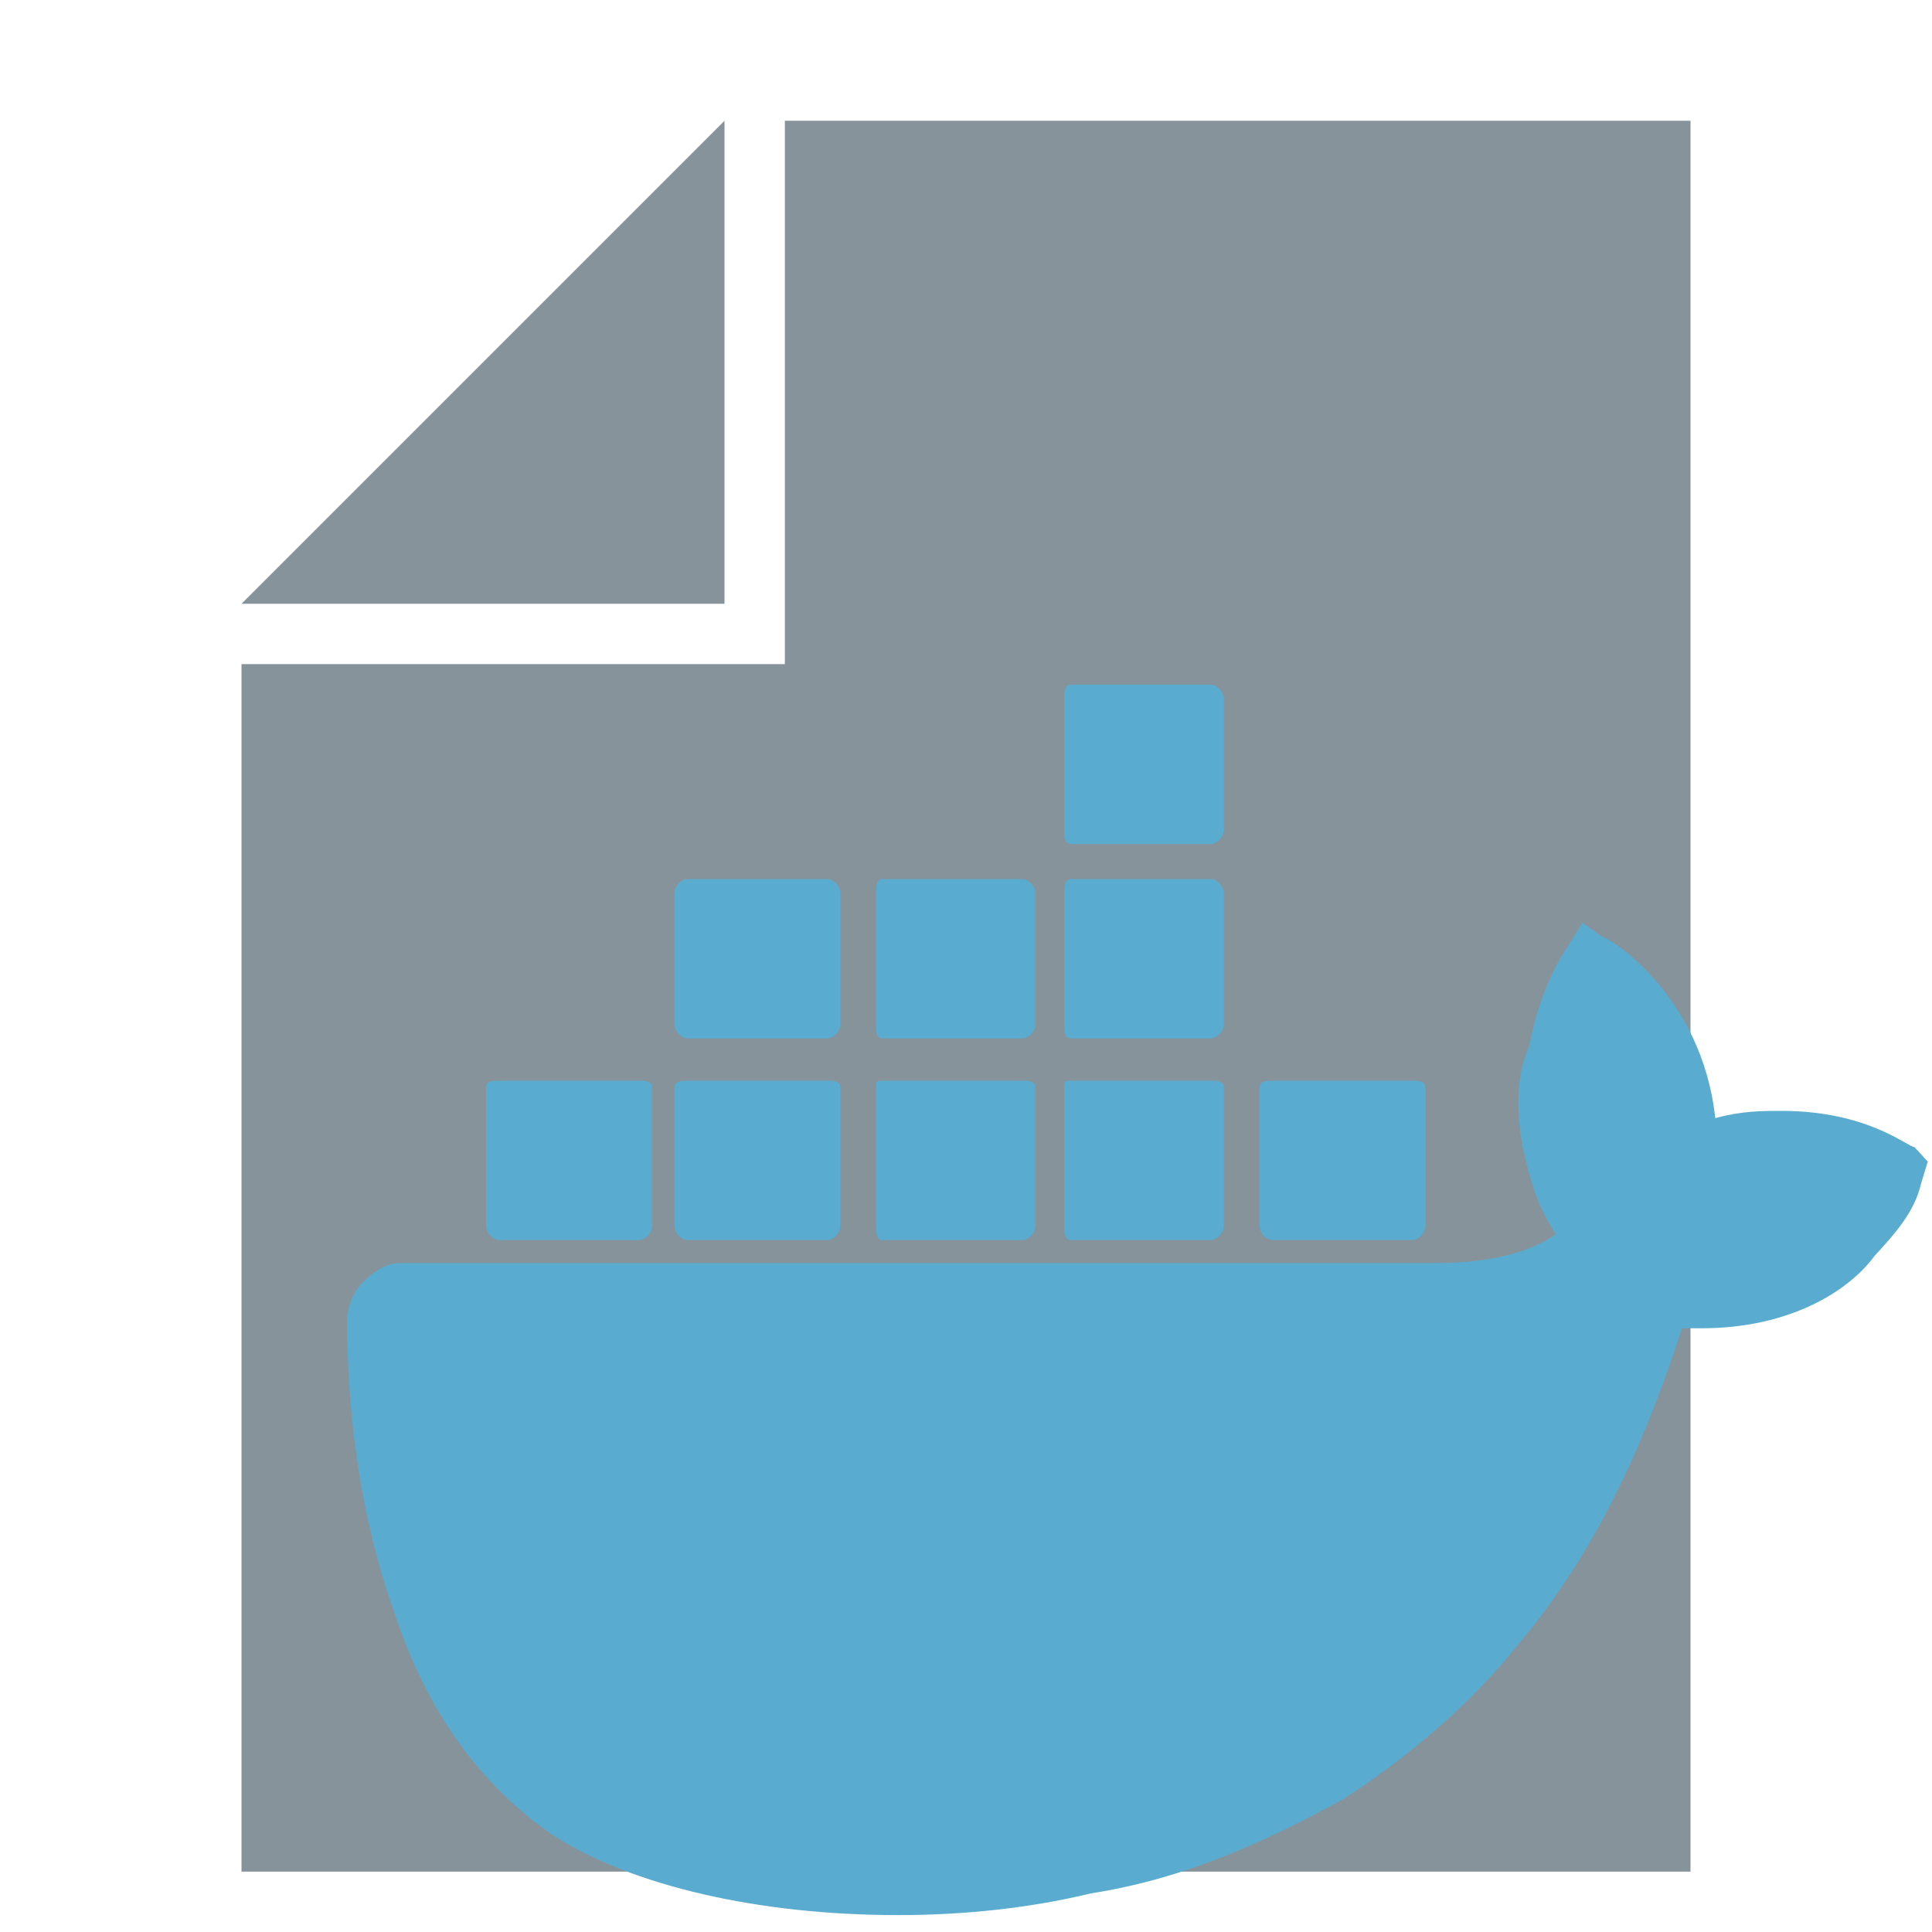
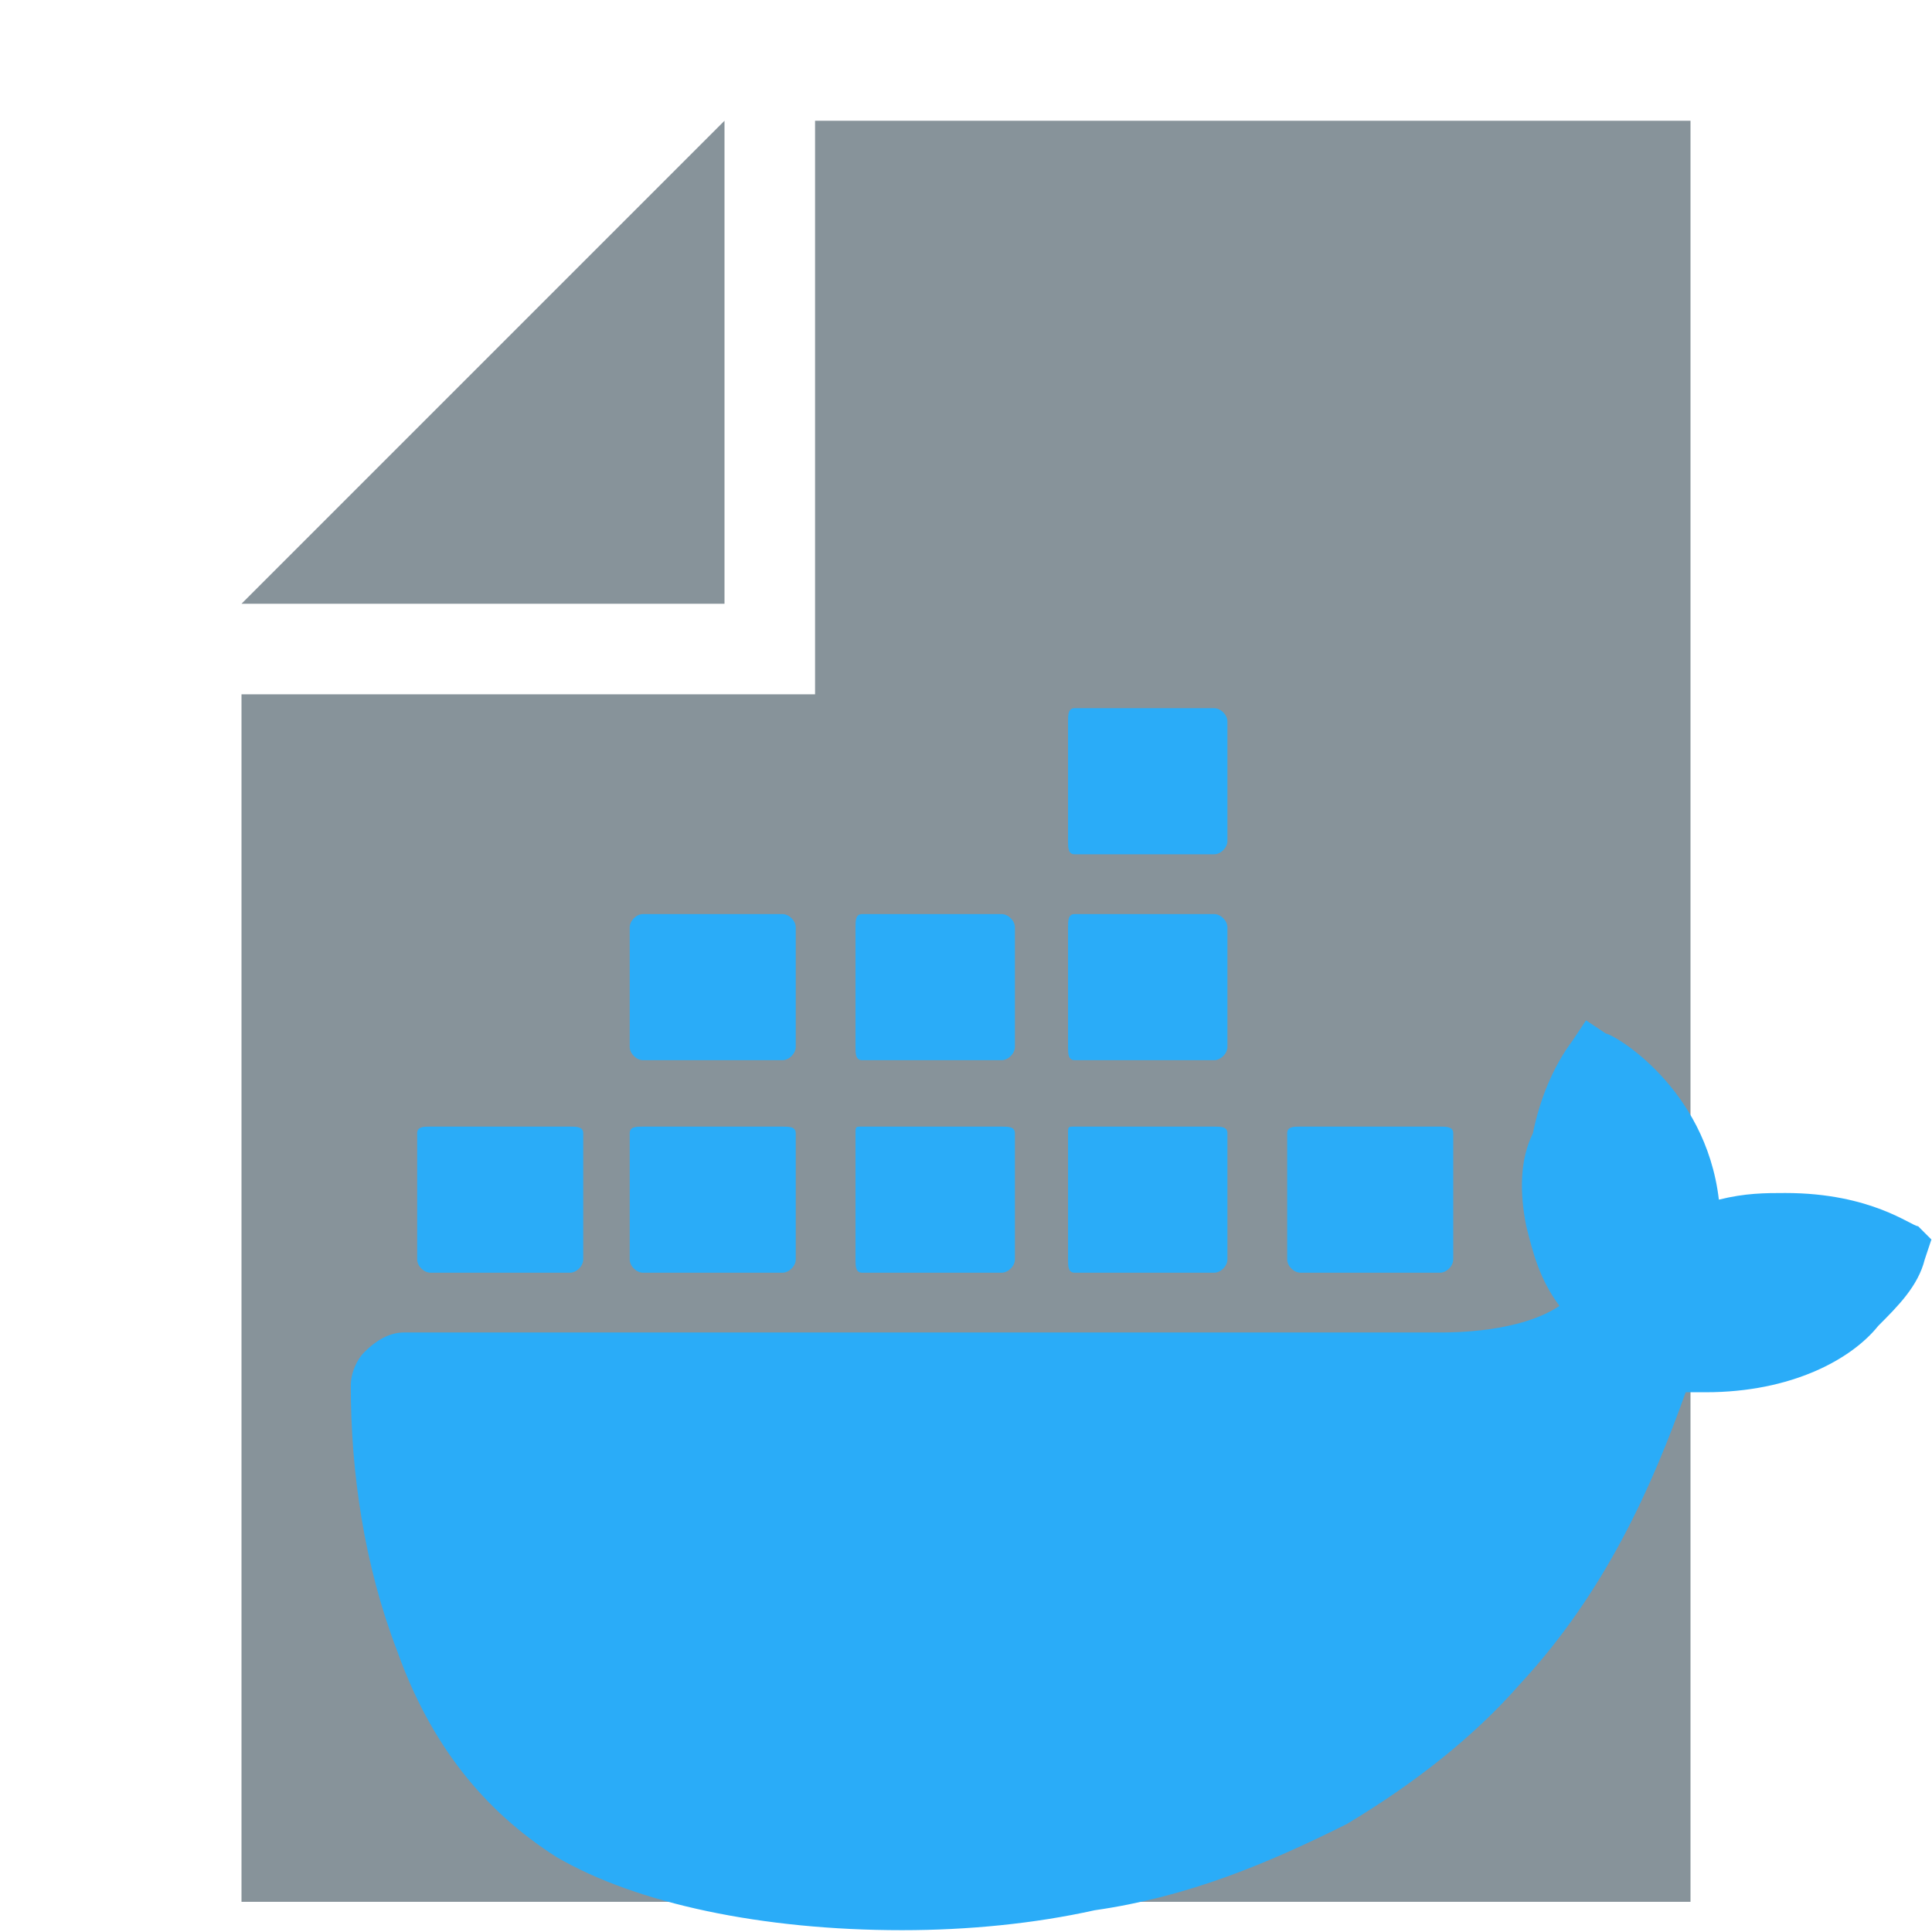
<svg xmlns="http://www.w3.org/2000/svg" viewBox="0 0 32 32">
  <path fill="#87939a" style="isolation: isolate" d="M 12 2 L 4 10 h 8 V 0 z" />
-   <path fill="#87939a" style="isolation: isolate" d="M 13 2 v 9 H 4 v 20 h 24 V 2" />
-   <g>
-     <path transform="matrix(1.1,0,0,1.2,-2.5,-4.4)" d="M 31.1 19.5 C 31 19.5 30.4 19 29.1 19 C 28.8 19 28.5 19 28.1 19.1 C 27.9 17.4 26.5 16.6 26.4 16.6 L 26.1 16.4 L 25.9 16.7 C 25.6 17.1 25.4 17.6 25.3 18.1 C 25.1 18.5 25.1 19 25.2 19.5 C 25.3 19.9 25.4 20.3 25.7 20.7 C 25.1 21.1 24.1 21.1 23.9 21.1 H 8.3 C 8.1 21.1 7.9 21.2 7.7 21.4 C 7.6 21.5 7.5 21.7 7.5 21.9 C 7.5 23.2 7.7 24.6 8.2 25.9 C 8.7 27.3 9.5 28.3 10.6 29 C 11.8 29.7 13.7 30.1 15.8 30.1 C 16.8 30.1 17.8 30 18.7 29.8 C 20.1 29.6 21.3 29.1 22.5 28.5 C 23.5 27.9 24.4 27.2 25.1 26.4 C 26.4 25 27.1 23.4 27.6 22 H 27.9 C 29.2 22 30.1 21.5 30.5 21 C 30.8 20.7 31.1 20.4 31.2 20 L 31.3 19.7 L 31.1 19.5 Z" fill="#59abcf" />
-     <path transform="matrix(1.1,0,0,1.2,-1.3,-3.7)" d="M 10.8 18 H 8.7 C 8.6 18 8.5 18 8.5 18.1 V 20 C 8.5 20.1 8.6 20.2 8.7 20.2 H 10.8 C 10.9 20.2 11 20.1 11 20 V 18.1 C 11 18 10.9 18 10.8 18 Z" fill="#59abcf" />
-     <path transform="matrix(1.1,0,0,1.2,-1.7,-3.7)" d="M 14 18 H 11.9 C 11.8 18 11.7 18 11.7 18.1 V 20 C 11.7 20.1 11.8 20.2 11.9 20.2 H 14 C 14.1 20.2 14.2 20.1 14.2 20 V 18.1 C 14.2 18 14.1 18 14 18 Z" fill="#59abcf" />
-     <path transform="matrix(1.1,0,0,1.2,-2.1,-3.7)" d="M 17.3 18 H 15.2 C 15.1 18 15.1 18 15.1 18.1 V 20 C 15.1 20.1 15.1 20.2 15.2 20.2 H 17.3 C 17.4 20.2 17.5 20.1 17.5 20 V 18.1 C 17.5 18 17.4 18 17.3 18 Z" fill="#59abcf" />
-     <path transform="matrix(1.1,0,0,1.2,-2.5,-3.7)" d="M 20.5 18 H 18.4 C 18.3 18 18.3 18 18.3 18.1 V 20 C 18.3 20.1 18.3 20.2 18.4 20.2 H 20.5 C 20.6 20.2 20.7 20.1 20.7 20 V 18.1 C 20.7 18 20.6 18 20.5 18 Z" fill="#59abcf" />
-     <path transform="matrix(1.1,0,0,1.2,-1.7,-3.2)" d="M 14 14.8 H 11.9 C 11.8 14.8 11.7 14.9 11.7 15 V 16.8 C 11.7 16.9 11.8 17 11.9 17 H 14 C 14.1 17 14.2 16.9 14.2 16.8 V 15 C 14.2 14.9 14.1 14.8 14 14.8 Z" fill="#59abcf" />
-     <path transform="matrix(1.1,0,0,1.2,-2.1,-3.2)" d="M 17.3 14.8 H 15.2 C 15.1 14.8 15.1 14.9 15.1 15 V 16.8 C 15.1 16.9 15.1 17 15.2 17 H 17.3 C 17.4 17 17.5 16.9 17.5 16.8 V 15 C 17.5 14.9 17.4 14.8 17.3 14.8 Z" fill="#59abcf" />
-     <path transform="matrix(1.1,0,0,1.2,-2.5,-3.2)" d="M 20.5 14.8 H 18.4 C 18.3 14.8 18.3 14.9 18.3 15 V 16.8 C 18.3 16.9 18.3 17 18.4 17 H 20.5 C 20.6 17 20.7 16.9 20.7 16.8 V 15 C 20.7 14.9 20.6 14.8 20.5 14.8 Z" fill="#59abcf" />
-     <path transform="matrix(1.1,0,0,1.2,-2.5,-2.7)" d="M 20.5 11.7 H 18.4 C 18.3 11.7 18.3 11.8 18.3 11.9 V 13.7 C 18.3 13.8 18.3 13.9 18.4 13.9 H 20.5 C 20.6 13.9 20.7 13.8 20.7 13.7 V 11.9 C 20.7 11.8 20.6 11.7 20.5 11.7 Z" fill="#59abcf" />
-     <path transform="matrix(1.1,0,0,1.2,-2.9,-3.7)" d="M 23.9 18 H 21.8 C 21.7 18 21.6 18 21.6 18.1 V 20 C 21.6 20.1 21.7 20.2 21.8 20.2 H 23.9 C 24 20.2 24.1 20.1 24.1 20 V 18.1 C 24.1 18 24 18 23.9 18 Z" fill="#59abcf" />
+   <path fill="#87939a" style="isolation: isolate" d="M 13.5 2 v 9.5 H 4 v 20 h 24 V 2" />
+   <g transform="matrix(1.1,0,0,1.1,-2.44,-1.14)">
+     <path d="M 31.1 19.5 C 31 19.5 30.4 19 29.1 19 C 28.8 19 28.5 19 28.1 19.1 C 27.9 17.4 26.5 16.6 26.4 16.6 L 26.1 16.4 L 25.9 16.7 C 25.6 17.1 25.4 17.6 25.3 18.1 C 25.1 18.5 25.1 19 25.2 19.5 C 25.3 19.9 25.4 20.3 25.7 20.7 C 25.1 21.1 24.1 21.1 23.9 21.1 H 8.3 C 8.1 21.1 7.9 21.2 7.7 21.4 C 7.6 21.5 7.5 21.7 7.5 21.9 C 7.5 23.2 7.7 24.6 8.2 25.9 C 8.7 27.3 9.5 28.3 10.6 29 C 11.8 29.7 13.7 30.1 15.8 30.1 C 16.8 30.1 17.8 30 18.7 29.8 C 20.1 29.6 21.3 29.1 22.5 28.5 C 23.5 27.9 24.4 27.2 25.1 26.4 C 26.4 25 27.1 23.4 27.6 22 H 27.9 C 29.2 22 30.1 21.5 30.5 21 C 30.8 20.7 31.1 20.4 31.2 20 L 31.3 19.7 L 31.1 19.5 Z" fill="#2aacf8" />
+     <path d="M 10.8 18 H 8.7 C 8.6 18 8.5 18 8.5 18.1 V 20 C 8.5 20.1 8.6 20.2 8.7 20.2 H 10.8 C 10.9 20.2 11 20.1 11 20 V 18.1 C 11 18 10.9 18 10.8 18 Z" fill="#2aacf8" />
+     <path d="M 14 18 H 11.9 C 11.8 18 11.7 18 11.7 18.1 V 20 C 11.7 20.1 11.8 20.2 11.9 20.2 H 14 C 14.1 20.2 14.2 20.1 14.2 20 V 18.1 C 14.2 18 14.1 18 14 18 Z" fill="#2aacf8" />
+     <path d="M 17.3 18 H 15.2 C 15.1 18 15.1 18 15.1 18.1 V 20 C 15.1 20.1 15.1 20.2 15.2 20.2 H 17.3 C 17.4 20.2 17.5 20.1 17.5 20 V 18.1 C 17.5 18 17.4 18 17.3 18 Z" fill="#2aacf8" />
+     <path d="M 20.5 18 H 18.4 C 18.3 18 18.3 18 18.3 18.1 V 20 C 18.3 20.1 18.3 20.2 18.4 20.2 H 20.5 C 20.6 20.2 20.7 20.1 20.7 20 V 18.1 C 20.7 18 20.6 18 20.5 18 Z" fill="#2aacf8" />
+     <path d="M 14 14.8 H 11.9 C 11.8 14.8 11.7 14.9 11.7 15 V 16.8 C 11.7 16.9 11.8 17 11.9 17 H 14 C 14.1 17 14.2 16.9 14.2 16.8 V 15 C 14.2 14.9 14.1 14.8 14 14.8 Z" fill="#2aacf8" />
+     <path d="M 17.3 14.8 H 15.2 C 15.1 14.8 15.1 14.9 15.1 15 V 16.8 C 15.1 16.9 15.1 17 15.2 17 H 17.3 C 17.4 17 17.5 16.9 17.5 16.8 V 15 C 17.5 14.9 17.4 14.8 17.3 14.8 Z" fill="#2aacf8" />
+     <path d="M 20.5 14.8 H 18.4 C 18.3 14.8 18.3 14.9 18.3 15 V 16.8 C 18.3 16.9 18.3 17 18.4 17 H 20.5 C 20.6 17 20.7 16.9 20.7 16.8 V 15 C 20.7 14.9 20.6 14.8 20.5 14.8 Z" fill="#2aacf8" />
+     <path d="M 20.5 11.7 H 18.4 C 18.3 11.7 18.3 11.8 18.3 11.9 V 13.7 C 18.3 13.8 18.3 13.9 18.4 13.9 H 20.5 C 20.6 13.9 20.7 13.8 20.7 13.7 V 11.9 C 20.7 11.8 20.6 11.7 20.5 11.7 Z" fill="#2aacf8" />
+     <path d="M 23.9 18 H 21.8 C 21.7 18 21.6 18 21.6 18.1 V 20 C 21.6 20.1 21.7 20.2 21.8 20.2 H 23.9 C 24 20.2 24.1 20.1 24.1 20 V 18.1 C 24.1 18 24 18 23.9 18 Z" fill="#2aacf8" />
  </g>
</svg>
